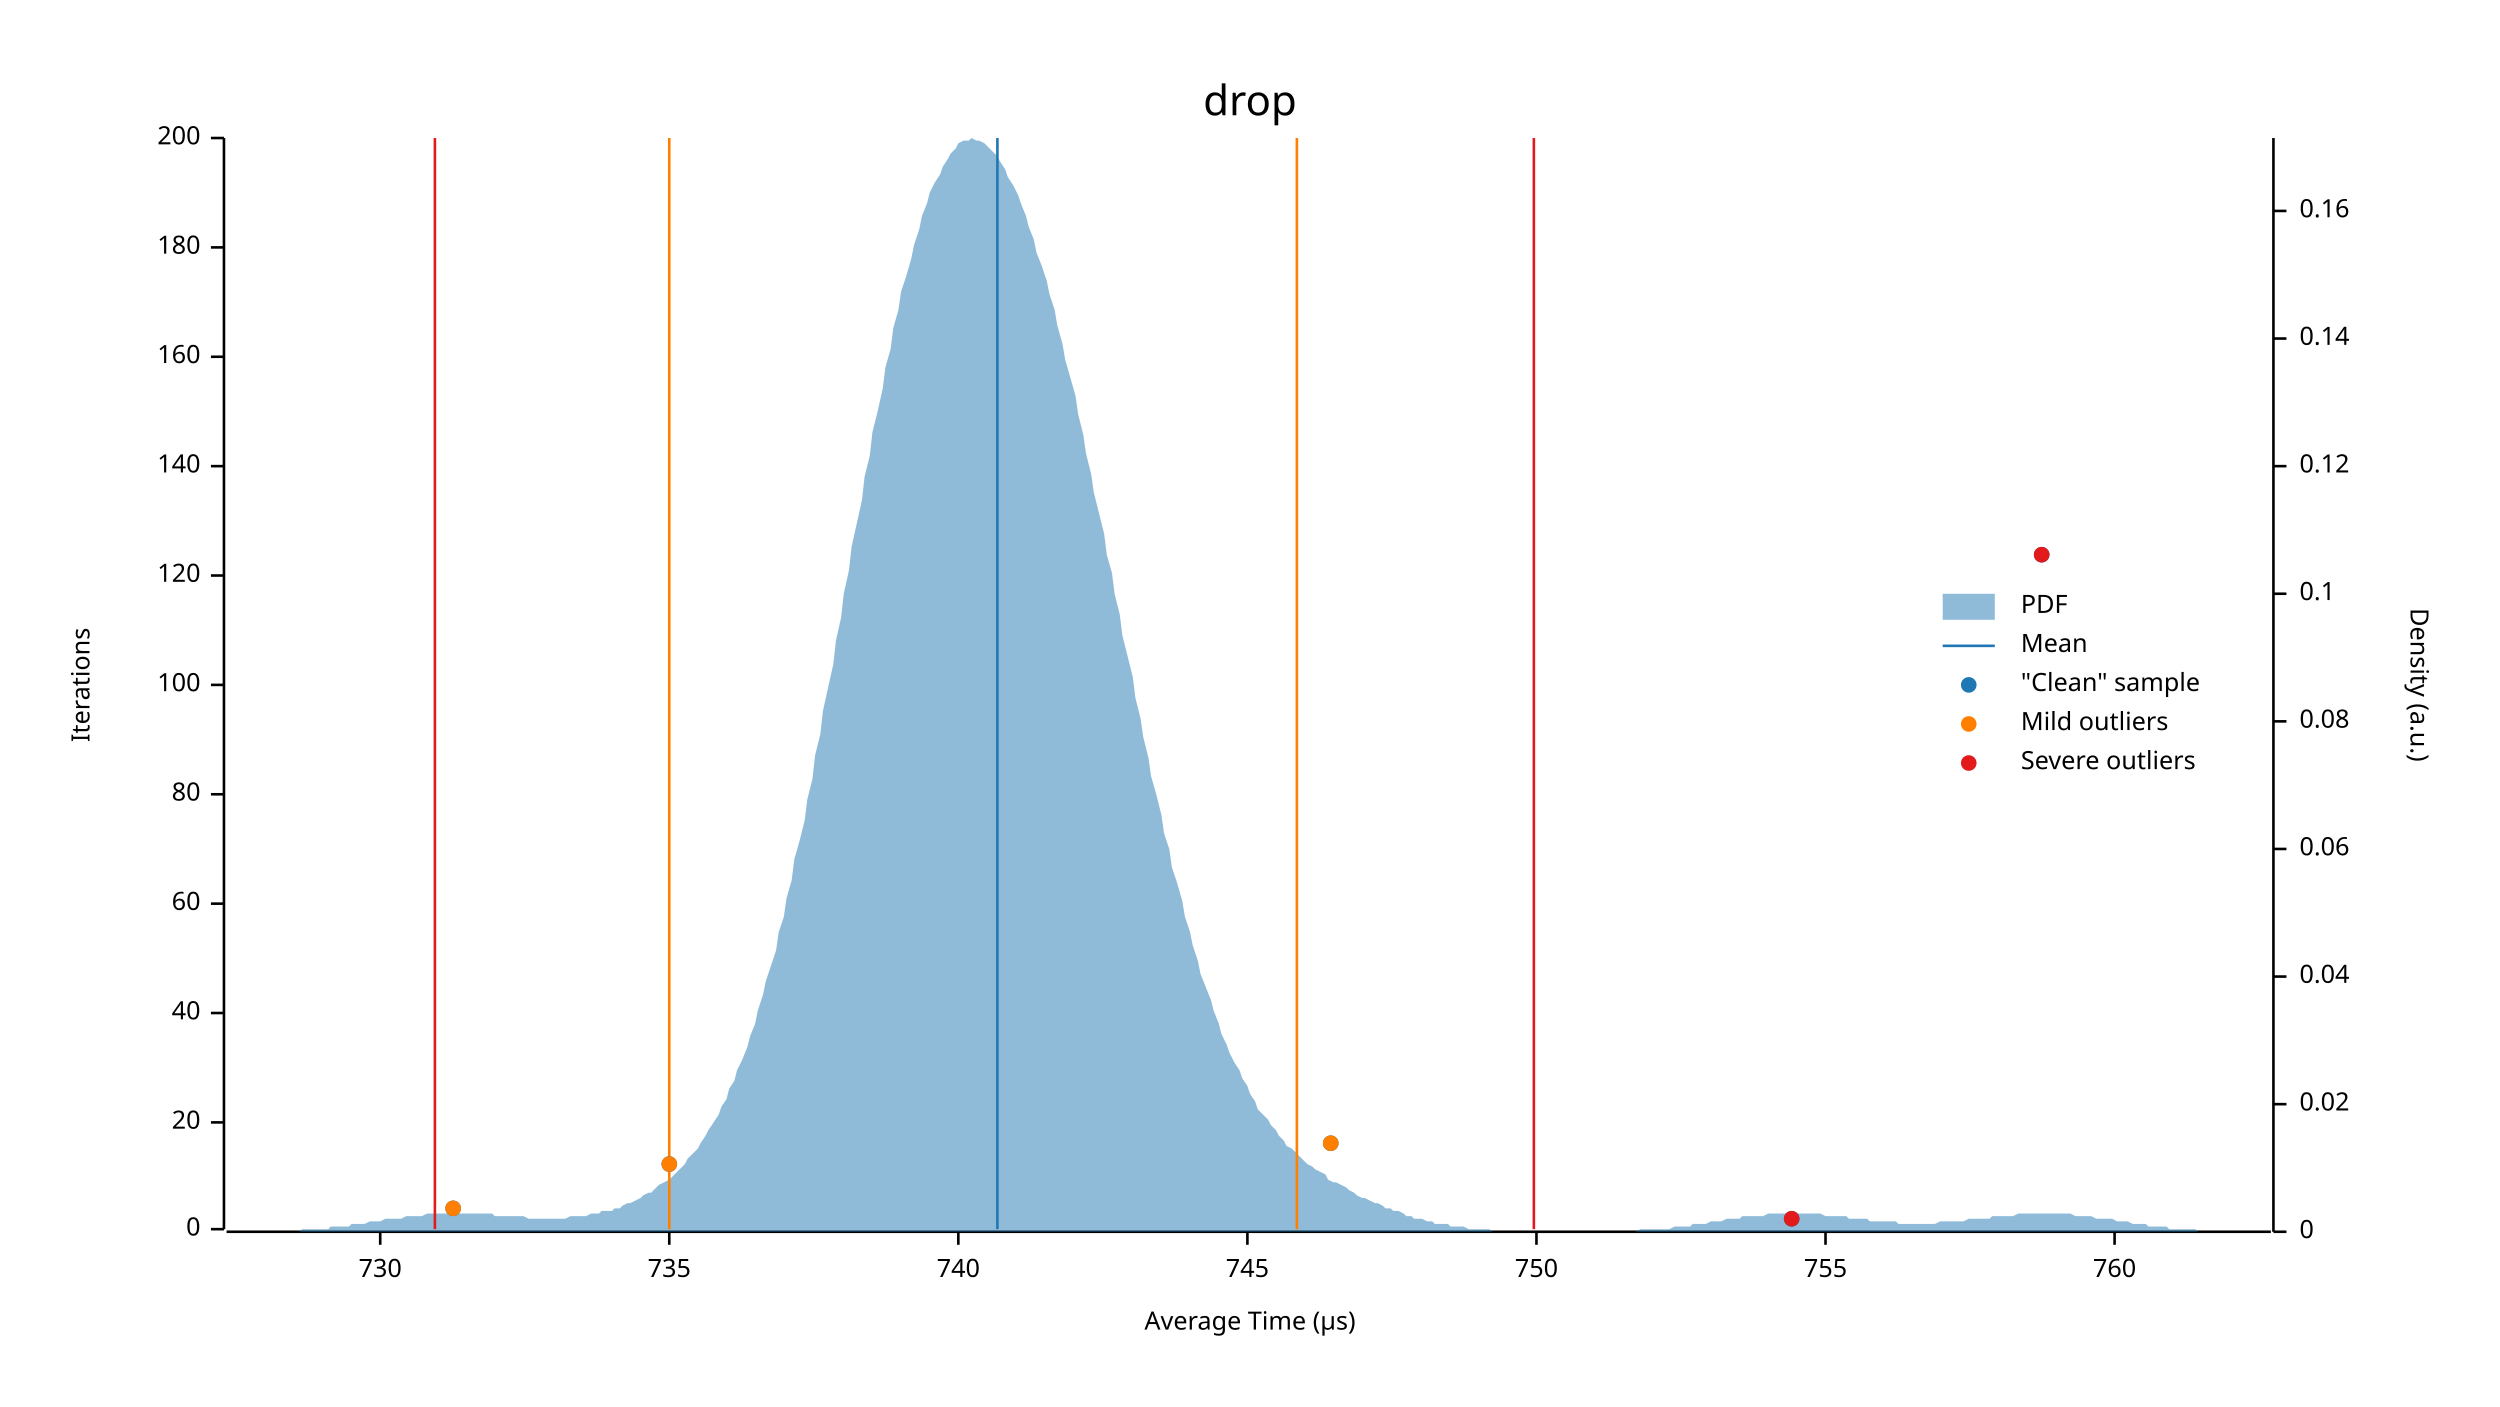
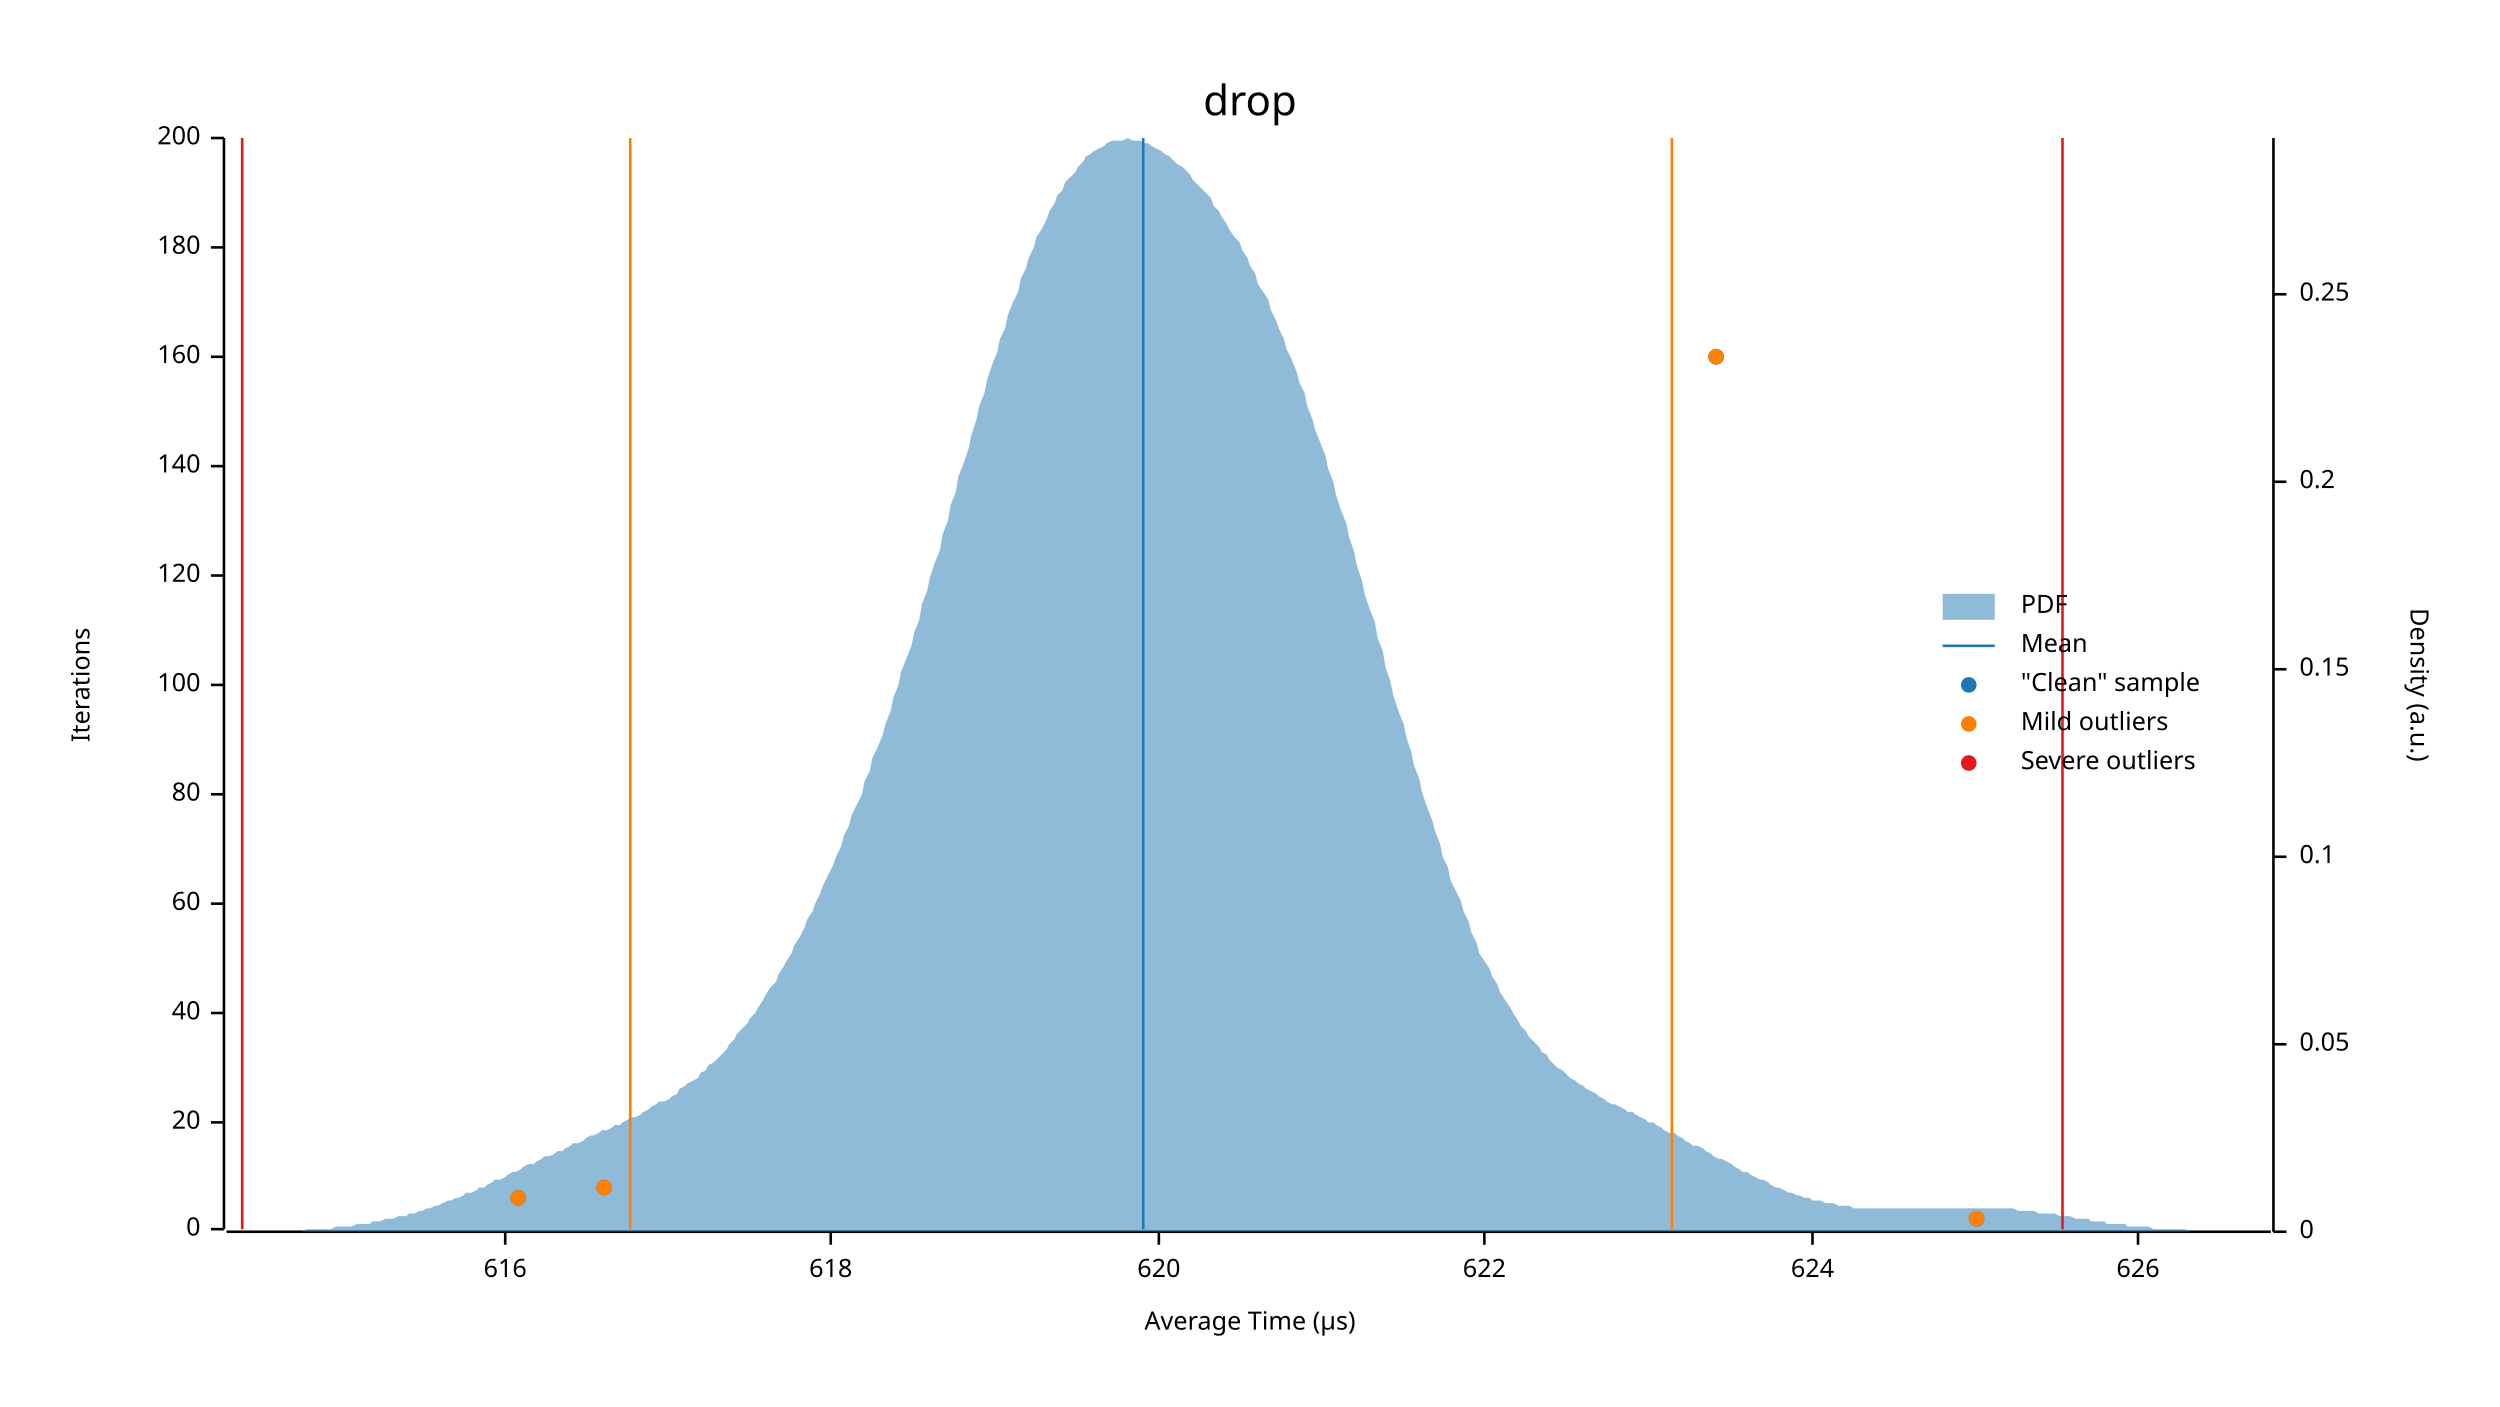
<svg xmlns="http://www.w3.org/2000/svg" width="960" height="540" viewBox="0 0 960 540">
  <text x="480" y="32" dy="0.76em" text-anchor="middle" font-family="sans-serif" font-size="16.129" opacity="1" fill="#000000">
drop
</text>
  <text x="27" y="263" dy="0.76em" text-anchor="middle" font-family="sans-serif" font-size="9.677" opacity="1" fill="#000000" transform="rotate(270, 27, 263)">
Iterations
</text>
  <text x="480" y="513" dy="-0.5ex" text-anchor="middle" font-family="sans-serif" font-size="9.677" opacity="1" fill="#000000">
Average Time (µs)
</text>
  <polyline fill="none" opacity="1" stroke="#000000" stroke-width="1" points="86,53 86,472 " />
  <text x="77" y="472" dy="0.5ex" text-anchor="end" font-family="sans-serif" font-size="9.677" opacity="1" fill="#000000">
0
</text>
  <polyline fill="none" opacity="1" stroke="#000000" stroke-width="1" points="81,472 86,472 " />
  <text x="77" y="431" dy="0.5ex" text-anchor="end" font-family="sans-serif" font-size="9.677" opacity="1" fill="#000000">
20
</text>
  <polyline fill="none" opacity="1" stroke="#000000" stroke-width="1" points="81,431 86,431 " />
  <text x="77" y="389" dy="0.5ex" text-anchor="end" font-family="sans-serif" font-size="9.677" opacity="1" fill="#000000">
40
</text>
  <polyline fill="none" opacity="1" stroke="#000000" stroke-width="1" points="81,389 86,389 " />
  <text x="77" y="347" dy="0.5ex" text-anchor="end" font-family="sans-serif" font-size="9.677" opacity="1" fill="#000000">
60
</text>
  <polyline fill="none" opacity="1" stroke="#000000" stroke-width="1" points="81,347 86,347 " />
  <text x="77" y="305" dy="0.5ex" text-anchor="end" font-family="sans-serif" font-size="9.677" opacity="1" fill="#000000">
80
</text>
  <polyline fill="none" opacity="1" stroke="#000000" stroke-width="1" points="81,305 86,305 " />
  <text x="77" y="263" dy="0.5ex" text-anchor="end" font-family="sans-serif" font-size="9.677" opacity="1" fill="#000000">
100
</text>
  <polyline fill="none" opacity="1" stroke="#000000" stroke-width="1" points="81,263 86,263 " />
  <text x="77" y="221" dy="0.5ex" text-anchor="end" font-family="sans-serif" font-size="9.677" opacity="1" fill="#000000">
120
</text>
  <polyline fill="none" opacity="1" stroke="#000000" stroke-width="1" points="81,221 86,221 " />
  <text x="77" y="179" dy="0.5ex" text-anchor="end" font-family="sans-serif" font-size="9.677" opacity="1" fill="#000000">
140
</text>
  <polyline fill="none" opacity="1" stroke="#000000" stroke-width="1" points="81,179 86,179 " />
  <text x="77" y="137" dy="0.5ex" text-anchor="end" font-family="sans-serif" font-size="9.677" opacity="1" fill="#000000">
160
</text>
  <polyline fill="none" opacity="1" stroke="#000000" stroke-width="1" points="81,137 86,137 " />
  <text x="77" y="95" dy="0.5ex" text-anchor="end" font-family="sans-serif" font-size="9.677" opacity="1" fill="#000000">
180
</text>
  <polyline fill="none" opacity="1" stroke="#000000" stroke-width="1" points="81,95 86,95 " />
  <text x="77" y="53" dy="0.5ex" text-anchor="end" font-family="sans-serif" font-size="9.677" opacity="1" fill="#000000">
200
</text>
  <polyline fill="none" opacity="1" stroke="#000000" stroke-width="1" points="81,53 86,53 " />
  <polyline fill="none" opacity="1" stroke="#000000" stroke-width="1" points="87,473 872,473 " />
-   <text x="146" y="483" dy="0.76em" text-anchor="middle" font-family="sans-serif" font-size="9.677" opacity="1" fill="#000000">
- 730
+   <text x="194" y="483" dy="0.76em" text-anchor="middle" font-family="sans-serif" font-size="9.677" opacity="1" fill="#000000">
+ 616
</text>
-   <polyline fill="none" opacity="1" stroke="#000000" stroke-width="1" points="146,473 146,478 " />
-   <text x="257" y="483" dy="0.76em" text-anchor="middle" font-family="sans-serif" font-size="9.677" opacity="1" fill="#000000">
- 735
+   <polyline fill="none" opacity="1" stroke="#000000" stroke-width="1" points="194,473 194,478 " />
+   <text x="319" y="483" dy="0.76em" text-anchor="middle" font-family="sans-serif" font-size="9.677" opacity="1" fill="#000000">
+ 618
</text>
-   <polyline fill="none" opacity="1" stroke="#000000" stroke-width="1" points="257,473 257,478 " />
-   <text x="368" y="483" dy="0.76em" text-anchor="middle" font-family="sans-serif" font-size="9.677" opacity="1" fill="#000000">
- 740
+   <polyline fill="none" opacity="1" stroke="#000000" stroke-width="1" points="319,473 319,478 " />
+   <text x="445" y="483" dy="0.76em" text-anchor="middle" font-family="sans-serif" font-size="9.677" opacity="1" fill="#000000">
+ 620
</text>
-   <polyline fill="none" opacity="1" stroke="#000000" stroke-width="1" points="368,473 368,478 " />
-   <text x="479" y="483" dy="0.76em" text-anchor="middle" font-family="sans-serif" font-size="9.677" opacity="1" fill="#000000">
- 745
+   <polyline fill="none" opacity="1" stroke="#000000" stroke-width="1" points="445,473 445,478 " />
+   <text x="570" y="483" dy="0.76em" text-anchor="middle" font-family="sans-serif" font-size="9.677" opacity="1" fill="#000000">
+ 622
</text>
-   <polyline fill="none" opacity="1" stroke="#000000" stroke-width="1" points="479,473 479,478 " />
-   <text x="590" y="483" dy="0.76em" text-anchor="middle" font-family="sans-serif" font-size="9.677" opacity="1" fill="#000000">
- 750
+   <polyline fill="none" opacity="1" stroke="#000000" stroke-width="1" points="570,473 570,478 " />
+   <text x="696" y="483" dy="0.76em" text-anchor="middle" font-family="sans-serif" font-size="9.677" opacity="1" fill="#000000">
+ 624
</text>
-   <polyline fill="none" opacity="1" stroke="#000000" stroke-width="1" points="590,473 590,478 " />
-   <text x="701" y="483" dy="0.76em" text-anchor="middle" font-family="sans-serif" font-size="9.677" opacity="1" fill="#000000">
- 755
+   <polyline fill="none" opacity="1" stroke="#000000" stroke-width="1" points="696,473 696,478 " />
+   <text x="821" y="483" dy="0.76em" text-anchor="middle" font-family="sans-serif" font-size="9.677" opacity="1" fill="#000000">
+ 626
</text>
-   <polyline fill="none" opacity="1" stroke="#000000" stroke-width="1" points="701,473 701,478 " />
-   <text x="812" y="483" dy="0.76em" text-anchor="middle" font-family="sans-serif" font-size="9.677" opacity="1" fill="#000000">
- 760
- </text>
-   <polyline fill="none" opacity="1" stroke="#000000" stroke-width="1" points="812,473 812,478 " />
+   <polyline fill="none" opacity="1" stroke="#000000" stroke-width="1" points="821,473 821,478 " />
  <text x="933" y="263" dy="0.76em" text-anchor="middle" font-family="sans-serif" font-size="9.677" opacity="1" fill="#000000" transform="rotate(90, 933, 263)">
Density (a.u.)
</text>
  <polyline fill="none" opacity="1" stroke="#000000" stroke-width="1" points="873,53 873,473 " />
  <text x="883" y="473" dy="0.5ex" text-anchor="start" font-family="sans-serif" font-size="9.677" opacity="1" fill="#000000">
0
</text>
  <polyline fill="none" opacity="1" stroke="#000000" stroke-width="1" points="873,473 878,473 " />
-   <text x="883" y="424" dy="0.5ex" text-anchor="start" font-family="sans-serif" font-size="9.677" opacity="1" fill="#000000">
- 0.02
+   <text x="883" y="401" dy="0.5ex" text-anchor="start" font-family="sans-serif" font-size="9.677" opacity="1" fill="#000000">
+ 0.05
</text>
-   <polyline fill="none" opacity="1" stroke="#000000" stroke-width="1" points="873,424 878,424 " />
-   <text x="883" y="375" dy="0.5ex" text-anchor="start" font-family="sans-serif" font-size="9.677" opacity="1" fill="#000000">
- 0.04
- </text>
-   <polyline fill="none" opacity="1" stroke="#000000" stroke-width="1" points="873,375 878,375 " />
-   <text x="883" y="326" dy="0.5ex" text-anchor="start" font-family="sans-serif" font-size="9.677" opacity="1" fill="#000000">
- 0.06
- </text>
-   <polyline fill="none" opacity="1" stroke="#000000" stroke-width="1" points="873,326 878,326 " />
-   <text x="883" y="277" dy="0.5ex" text-anchor="start" font-family="sans-serif" font-size="9.677" opacity="1" fill="#000000">
- 0.08
- </text>
-   <polyline fill="none" opacity="1" stroke="#000000" stroke-width="1" points="873,277 878,277 " />
-   <text x="883" y="228" dy="0.5ex" text-anchor="start" font-family="sans-serif" font-size="9.677" opacity="1" fill="#000000">
+   <polyline fill="none" opacity="1" stroke="#000000" stroke-width="1" points="873,401 878,401 " />
+   <text x="883" y="329" dy="0.5ex" text-anchor="start" font-family="sans-serif" font-size="9.677" opacity="1" fill="#000000">
0.1
</text>
-   <polyline fill="none" opacity="1" stroke="#000000" stroke-width="1" points="873,228 878,228 " />
-   <text x="883" y="179" dy="0.5ex" text-anchor="start" font-family="sans-serif" font-size="9.677" opacity="1" fill="#000000">
- 0.12
+   <polyline fill="none" opacity="1" stroke="#000000" stroke-width="1" points="873,329 878,329 " />
+   <text x="883" y="257" dy="0.5ex" text-anchor="start" font-family="sans-serif" font-size="9.677" opacity="1" fill="#000000">
+ 0.15
</text>
-   <polyline fill="none" opacity="1" stroke="#000000" stroke-width="1" points="873,179 878,179 " />
-   <text x="883" y="130" dy="0.5ex" text-anchor="start" font-family="sans-serif" font-size="9.677" opacity="1" fill="#000000">
- 0.14
+   <polyline fill="none" opacity="1" stroke="#000000" stroke-width="1" points="873,257 878,257 " />
+   <text x="883" y="185" dy="0.5ex" text-anchor="start" font-family="sans-serif" font-size="9.677" opacity="1" fill="#000000">
+ 0.2
</text>
-   <polyline fill="none" opacity="1" stroke="#000000" stroke-width="1" points="873,130 878,130 " />
-   <text x="883" y="81" dy="0.5ex" text-anchor="start" font-family="sans-serif" font-size="9.677" opacity="1" fill="#000000">
- 0.16
+   <polyline fill="none" opacity="1" stroke="#000000" stroke-width="1" points="873,185 878,185 " />
+   <text x="883" y="113" dy="0.5ex" text-anchor="start" font-family="sans-serif" font-size="9.677" opacity="1" fill="#000000">
+ 0.25
</text>
-   <polyline fill="none" opacity="1" stroke="#000000" stroke-width="1" points="873,81 878,81 " />
-   <polygon opacity="0.5" fill="#1F78B4" points="87,473 88,473 90,473 91,473 93,473 94,473 96,473 98,473 99,473 101,473 102,473 104,473 105,473 107,473 109,473 110,473 112,473 113,473 115,473 116,472 118,472 120,472 121,472 123,472 124,472 126,472 127,471 129,471 131,471 132,471 134,471 135,470 137,470 138,470 140,470 142,469 143,469 145,469 146,469 148,468 150,468 151,468 153,468 154,468 156,467 157,467 159,467 161,467 162,467 164,466 165,466 167,466 168,466 170,466 172,466 173,466 175,466 176,466 178,466 179,466 181,466 183,466 184,466 186,466 187,466 189,466 190,467 192,467 194,467 195,467 197,467 198,467 200,467 201,467 203,468 205,468 206,468 208,468 209,468 211,468 213,468 214,468 216,468 217,468 219,467 220,467 222,467 224,467 225,467 227,466 228,466 230,466 231,465 233,465 235,465 236,464 238,464 239,463 241,462 242,462 244,461 246,460 247,459 249,458 250,458 252,456 253,455 255,454 257,453 258,452 260,450 261,449 263,447 264,445 266,443 268,441 269,439 271,436 272,434 274,431 276,428 277,425 279,422 280,418 282,415 283,411 285,407 287,402 288,398 290,393 291,388 293,382 294,377 296,371 298,365 299,358 301,352 302,345 304,338 305,330 307,323 309,315 310,307 312,299 313,290 315,282 316,273 318,264 320,255 321,246 323,237 324,228 326,219 327,210 329,201 331,192 332,183 334,175 335,166 337,158 339,149 340,141 342,134 343,126 345,119 346,112 348,106 350,99 351,94 353,88 354,83 356,78 357,74 359,70 361,67 362,64 364,61 365,59 367,57 368,55 370,54 372,54 373,53 375,54 376,54 378,55 379,56 381,58 383,60 384,62 386,65 387,68 389,71 391,75 392,78 394,83 395,87 397,92 398,97 400,102 402,108 403,113 405,119 406,125 408,132 409,138 411,145 413,152 414,159 416,167 417,174 419,182 420,189 422,197 424,205 425,213 427,220 428,228 430,236 431,244 433,252 435,260 436,268 438,276 439,283 441,291 442,298 444,305 446,313 447,320 449,326 450,333 452,339 454,346 455,352 457,358 458,363 460,369 461,374 463,379 465,384 466,388 468,393 469,397 471,401 472,404 474,408 476,411 477,414 479,417 480,420 482,423 483,426 485,428 487,430 488,432 490,434 491,436 493,438 494,440 496,441 498,443 499,444 501,446 502,447 504,448 505,449 507,450 509,451 510,453 512,454 513,454 515,455 517,456 518,457 520,458 521,459 523,460 524,460 526,461 528,462 529,462 531,463 532,464 534,464 535,465 537,465 539,466 540,467 542,467 543,468 545,468 546,468 548,469 550,469 551,470 553,470 554,470 556,470 557,471 559,471 561,471 562,471 564,472 565,472 567,472 568,472 570,472 572,472 573,473 575,473 576,473 578,473 580,473 581,473 583,473 584,473 586,473 587,473 589,473 591,473 592,473 594,473 595,473 597,473 598,473 600,473 602,473 603,473 605,473 606,473 608,473 609,473 611,473 613,473 614,473 616,473 617,473 619,473 620,473 622,473 624,473 625,473 627,473 628,473 630,472 632,472 633,472 635,472 636,472 638,472 639,472 641,472 643,471 644,471 646,471 647,471 649,471 650,470 652,470 654,470 655,470 657,469 658,469 660,469 661,469 663,468 665,468 666,468 668,468 669,467 671,467 672,467 674,467 676,467 677,467 679,466 680,466 682,466 683,466 685,466 687,466 688,466 690,466 691,466 693,466 695,466 696,466 698,466 699,466 701,467 702,467 704,467 706,467 707,467 709,467 710,468 712,468 713,468 715,468 717,468 718,469 720,469 721,469 723,469 724,469 726,469 728,469 729,470 731,470 732,470 734,470 735,470 737,470 739,470 740,470 742,470 743,470 745,469 746,469 748,469 750,469 751,469 753,469 754,469 756,468 758,468 759,468 761,468 762,468 764,468 765,467 767,467 769,467 770,467 772,467 773,467 775,466 776,466 778,466 780,466 781,466 783,466 784,466 786,466 787,466 789,466 791,466 792,466 794,466 795,466 797,467 798,467 800,467 802,467 803,467 805,468 806,468 808,468 809,468 811,468 813,469 814,469 816,469 817,469 819,470 821,470 822,470 824,470 825,471 827,471 828,471 830,471 832,471 833,472 835,472 836,472 838,472 839,472 841,472 843,472 844,473 846,473 847,473 849,473 850,473 852,473 854,473 855,473 857,473 858,473 860,473 861,473 863,473 865,473 866,473 868,473 869,473 871,473 873,473 873,473 87,473 " />
-   <polyline fill="none" opacity="1" stroke="#1F78B4" stroke-width="1" points="383,472 383,53 " />
-   <polyline fill="none" opacity="1" stroke="#FF7F00" stroke-width="1" points="257,472 257,53 " />
-   <polyline fill="none" opacity="1" stroke="#FF7F00" stroke-width="1" points="498,472 498,53 " />
-   <polyline fill="none" opacity="1" stroke="#E31A1C" stroke-width="1" points="167,472 167,53 " />
-   <polyline fill="none" opacity="1" stroke="#E31A1C" stroke-width="1" points="589,472 589,53 " />
-   <circle cx="688" cy="468" r="3" opacity="1" fill="#1F78B4" stroke="none" stroke-width="1" />
-   <circle cx="174" cy="464" r="3" opacity="1" fill="#1F78B4" stroke="none" stroke-width="1" />
-   <circle cx="257" cy="447" r="3" opacity="1" fill="#1F78B4" stroke="none" stroke-width="1" />
-   <circle cx="511" cy="439" r="3" opacity="1" fill="#1F78B4" stroke="none" stroke-width="1" />
-   <circle cx="784" cy="213" r="3" opacity="1" fill="#1F78B4" stroke="none" stroke-width="1" />
-   <circle cx="174" cy="464" r="3" opacity="1" fill="#FF7F00" stroke="none" stroke-width="1" />
-   <circle cx="257" cy="447" r="3" opacity="1" fill="#FF7F00" stroke="none" stroke-width="1" />
-   <circle cx="511" cy="439" r="3" opacity="1" fill="#FF7F00" stroke="none" stroke-width="1" />
-   <circle cx="688" cy="468" r="3" opacity="1" fill="#E31A1C" stroke="none" stroke-width="1" />
-   <circle cx="784" cy="213" r="3" opacity="1" fill="#E31A1C" stroke="none" stroke-width="1" />
+   <polyline fill="none" opacity="1" stroke="#000000" stroke-width="1" points="873,113 878,113 " />
+   <polygon opacity="0.5" fill="#1F78B4" points="87,473 88,473 90,473 91,473 93,473 94,473 96,473 98,473 99,473 101,473 102,473 104,473 105,473 107,473 109,473 110,473 112,473 113,473 115,473 116,473 118,472 120,472 121,472 123,472 124,472 126,472 127,472 129,471 131,471 132,471 134,471 135,471 137,470 138,470 140,470 142,470 143,469 145,469 146,469 148,468 150,468 151,468 153,467 154,467 156,467 157,466 159,466 161,465 162,465 164,464 165,464 167,463 168,463 170,462 172,461 173,461 175,460 176,460 178,459 179,458 181,458 183,457 184,456 186,456 187,455 189,454 190,453 192,453 194,452 195,451 197,450 198,450 200,449 201,448 203,447 205,447 206,446 208,445 209,444 211,444 213,443 214,442 216,442 217,441 219,440 220,439 222,439 224,438 225,437 227,436 228,436 230,435 231,434 233,434 235,433 236,432 238,432 239,431 241,430 242,429 244,429 246,428 247,427 249,426 250,425 252,424 253,423 255,423 257,422 258,421 260,420 261,418 263,417 264,416 266,415 268,414 269,412 271,411 272,409 274,408 276,406 277,405 279,403 280,401 282,399 283,397 285,395 287,393 288,391 290,389 291,387 293,384 294,382 296,379 298,377 299,374 301,371 302,369 304,366 305,363 307,360 309,356 310,353 312,350 313,347 315,343 316,340 318,336 320,332 321,329 323,325 324,321 326,317 327,313 329,309 331,305 332,300 334,296 335,291 337,287 339,282 340,278 342,273 343,268 345,263 346,258 348,253 350,248 351,243 353,238 354,232 356,227 357,222 359,216 361,211 362,205 364,200 365,194 367,189 368,183 370,178 372,172 373,167 375,161 376,156 378,151 379,146 381,140 383,135 384,130 386,126 387,121 389,116 391,112 392,107 394,103 395,99 397,95 398,91 400,88 402,84 403,81 405,78 406,75 408,73 409,70 411,68 413,66 414,64 416,62 417,60 419,59 420,58 422,57 424,56 425,55 427,54 428,54 430,54 431,54 433,53 435,54 436,54 438,54 439,55 441,55 442,56 444,57 446,58 447,59 449,60 450,61 452,63 454,64 455,65 457,67 458,69 460,71 461,72 463,74 465,76 466,79 468,81 469,83 471,86 472,88 474,91 476,93 477,96 479,99 480,102 482,105 483,109 485,112 487,115 488,119 490,123 491,126 493,130 494,134 496,138 498,143 499,147 501,151 502,156 504,161 505,165 507,170 509,175 510,180 512,185 513,190 515,196 517,201 518,206 520,212 521,217 523,223 524,228 526,234 528,239 529,245 531,250 532,256 534,262 535,267 537,273 539,278 540,283 542,289 543,294 545,299 546,304 548,310 550,315 551,319 553,324 554,329 556,333 557,338 559,342 561,346 562,350 564,354 565,358 567,362 568,366 570,369 572,372 573,375 575,378 576,381 578,384 580,387 581,389 583,392 584,394 586,396 587,398 589,400 591,402 592,404 594,405 595,407 597,409 598,410 600,411 602,413 603,414 605,415 606,416 608,417 609,418 611,419 613,420 614,421 616,422 617,423 619,424 620,424 622,425 624,426 625,427 627,427 628,428 630,429 632,430 633,431 635,431 636,432 638,433 639,434 641,435 643,435 644,436 646,437 647,438 649,439 650,440 652,440 654,441 655,442 657,443 658,444 660,445 661,445 663,446 665,447 666,448 668,449 669,450 671,450 672,451 674,452 676,453 677,453 679,454 680,455 682,456 683,456 685,457 687,458 688,458 690,459 691,459 693,460 695,460 696,461 698,461 699,461 701,462 702,462 704,462 706,463 707,463 709,463 710,463 712,464 713,464 715,464 717,464 718,464 720,464 721,464 723,464 724,464 726,464 728,464 729,464 731,464 732,464 734,464 735,464 737,464 739,464 740,464 742,464 743,464 745,464 746,464 748,464 750,464 751,464 753,464 754,464 756,464 758,464 759,464 761,464 762,464 764,464 765,464 767,464 769,464 770,464 772,464 773,464 775,465 776,465 778,465 780,465 781,465 783,466 784,466 786,466 787,466 789,466 791,467 792,467 794,467 795,467 797,468 798,468 800,468 802,468 803,469 805,469 806,469 808,469 809,470 811,470 813,470 814,470 816,470 817,471 819,471 821,471 822,471 824,471 825,471 827,472 828,472 830,472 832,472 833,472 835,472 836,472 838,472 839,472 841,473 843,473 844,473 846,473 847,473 849,473 850,473 852,473 854,473 855,473 857,473 858,473 860,473 861,473 863,473 865,473 866,473 868,473 869,473 871,473 873,473 873,473 87,473 " />
+   <polyline fill="none" opacity="1" stroke="#1F78B4" stroke-width="1" points="439,472 439,53 " />
+   <polyline fill="none" opacity="1" stroke="#FF7F00" stroke-width="1" points="242,472 242,53 " />
+   <polyline fill="none" opacity="1" stroke="#FF7F00" stroke-width="1" points="642,472 642,53 " />
+   <polyline fill="none" opacity="1" stroke="#E31A1C" stroke-width="1" points="93,472 93,53 " />
+   <polyline fill="none" opacity="1" stroke="#E31A1C" stroke-width="1" points="792,472 792,53 " />
+   <circle cx="759" cy="468" r="3" opacity="1" fill="#1F78B4" stroke="none" stroke-width="1" />
+   <circle cx="199" cy="460" r="3" opacity="1" fill="#1F78B4" stroke="none" stroke-width="1" />
+   <circle cx="232" cy="456" r="3" opacity="1" fill="#1F78B4" stroke="none" stroke-width="1" />
+   <circle cx="659" cy="137" r="3" opacity="1" fill="#1F78B4" stroke="none" stroke-width="1" />
+   <circle cx="759" cy="468" r="3" opacity="1" fill="#FF7F00" stroke="none" stroke-width="1" />
+   <circle cx="199" cy="460" r="3" opacity="1" fill="#FF7F00" stroke="none" stroke-width="1" />
+   <circle cx="232" cy="456" r="3" opacity="1" fill="#FF7F00" stroke="none" stroke-width="1" />
+   <circle cx="659" cy="137" r="3" opacity="1" fill="#FF7F00" stroke="none" stroke-width="1" />
  <text x="776" y="228" dy="0.76em" text-anchor="start" font-family="sans-serif" font-size="9.677" opacity="1" fill="#000000">
PDF
</text>
  <text x="776" y="243" dy="0.76em" text-anchor="start" font-family="sans-serif" font-size="9.677" opacity="1" fill="#000000">
Mean
</text>
  <text x="776" y="258" dy="0.76em" text-anchor="start" font-family="sans-serif" font-size="9.677" opacity="1" fill="#000000">
"Clean" sample
</text>
  <text x="776" y="273" dy="0.76em" text-anchor="start" font-family="sans-serif" font-size="9.677" opacity="1" fill="#000000">
Mild outliers
</text>
  <text x="776" y="288" dy="0.76em" text-anchor="start" font-family="sans-serif" font-size="9.677" opacity="1" fill="#000000">
Severe outliers
</text>
  <rect x="746" y="228" width="20" height="10" opacity="0.5" fill="#1F78B4" stroke="none" />
  <polyline fill="none" opacity="1" stroke="#1F78B4" stroke-width="1" points="746,248 766,248 " />
  <circle cx="756" cy="263" r="3" opacity="1" fill="#1F78B4" stroke="none" stroke-width="1" />
  <circle cx="756" cy="278" r="3" opacity="1" fill="#FF7F00" stroke="none" stroke-width="1" />
  <circle cx="756" cy="293" r="3" opacity="1" fill="#E31A1C" stroke="none" stroke-width="1" />
</svg>
